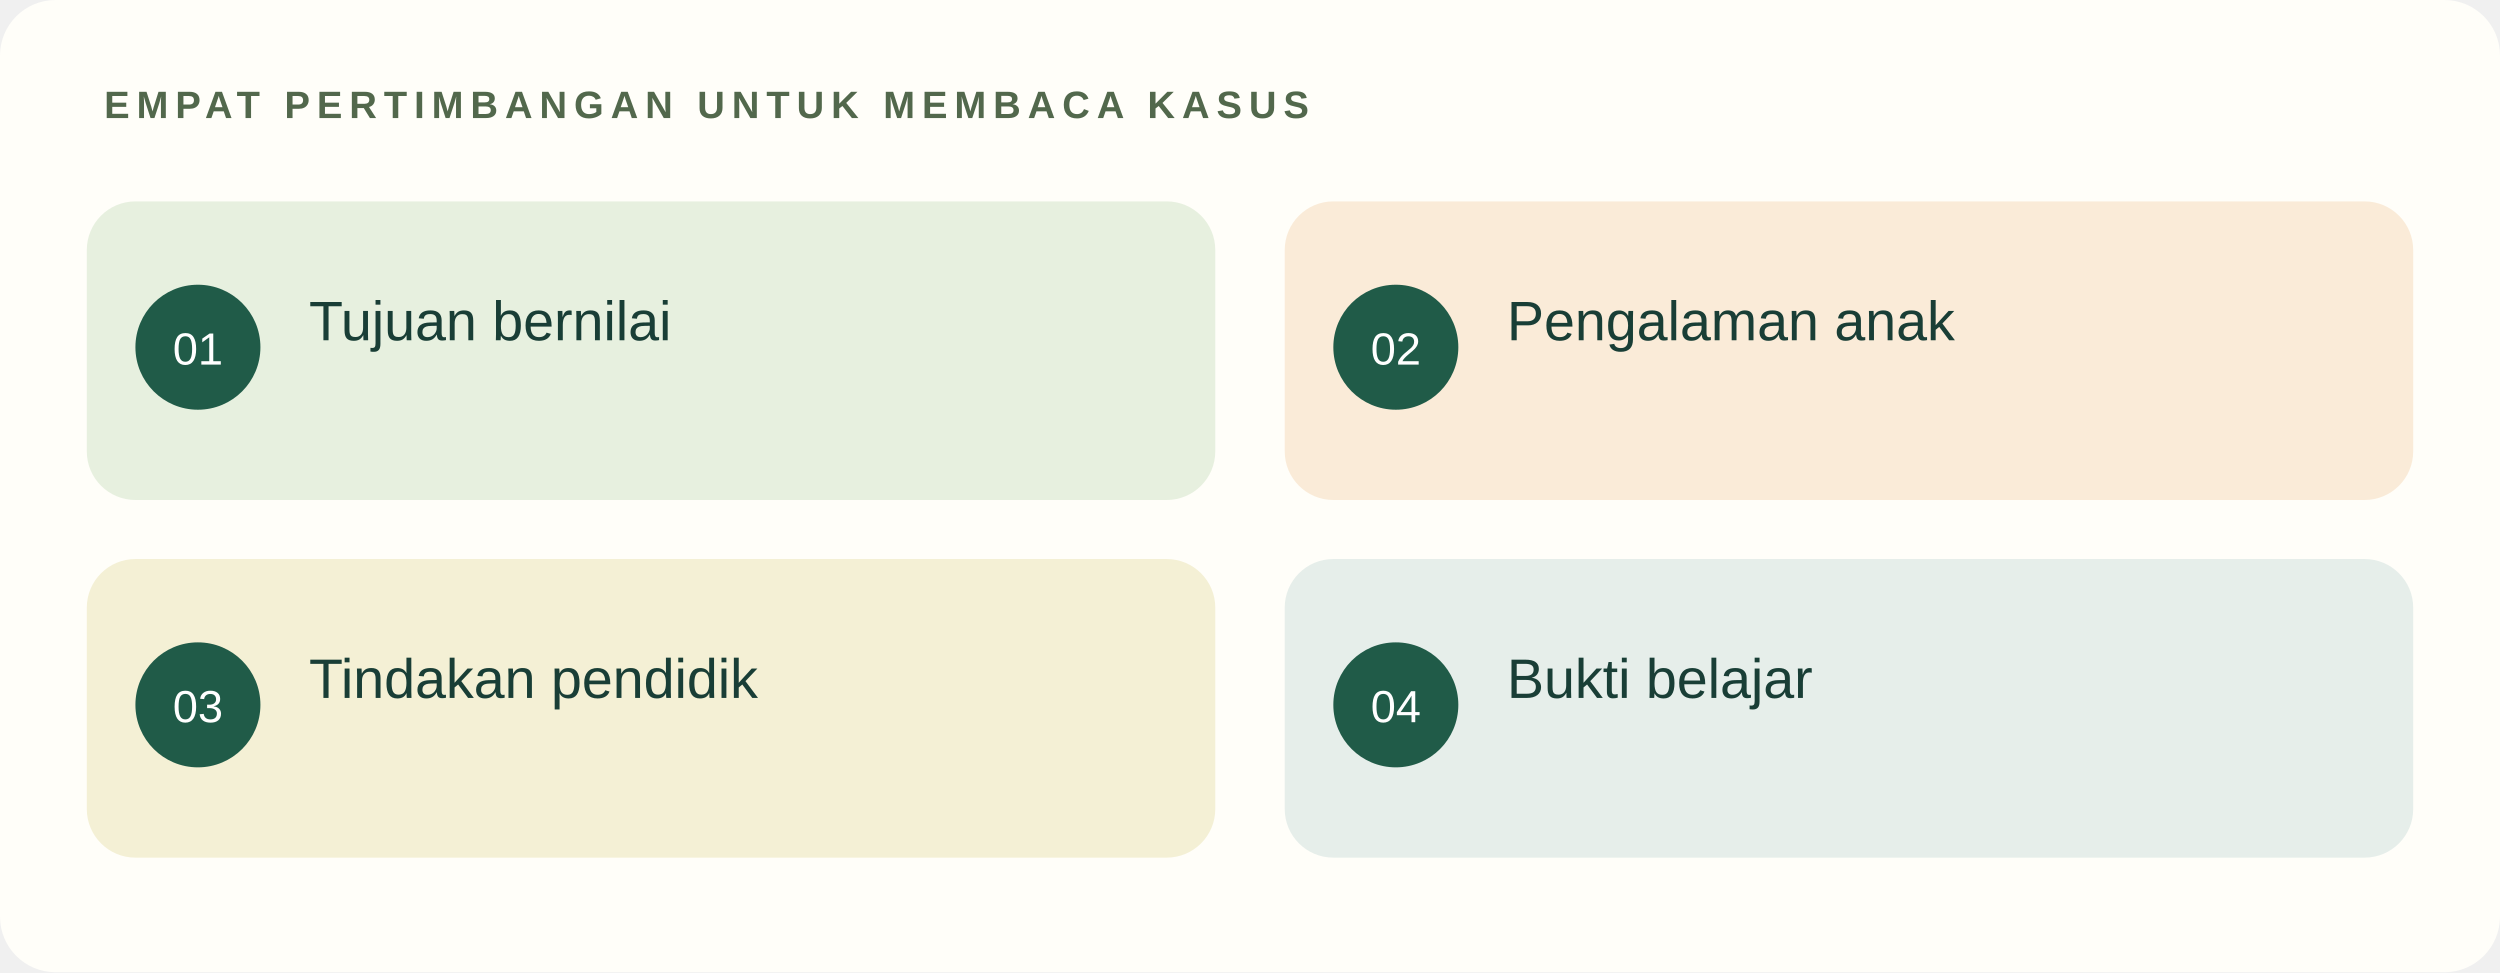
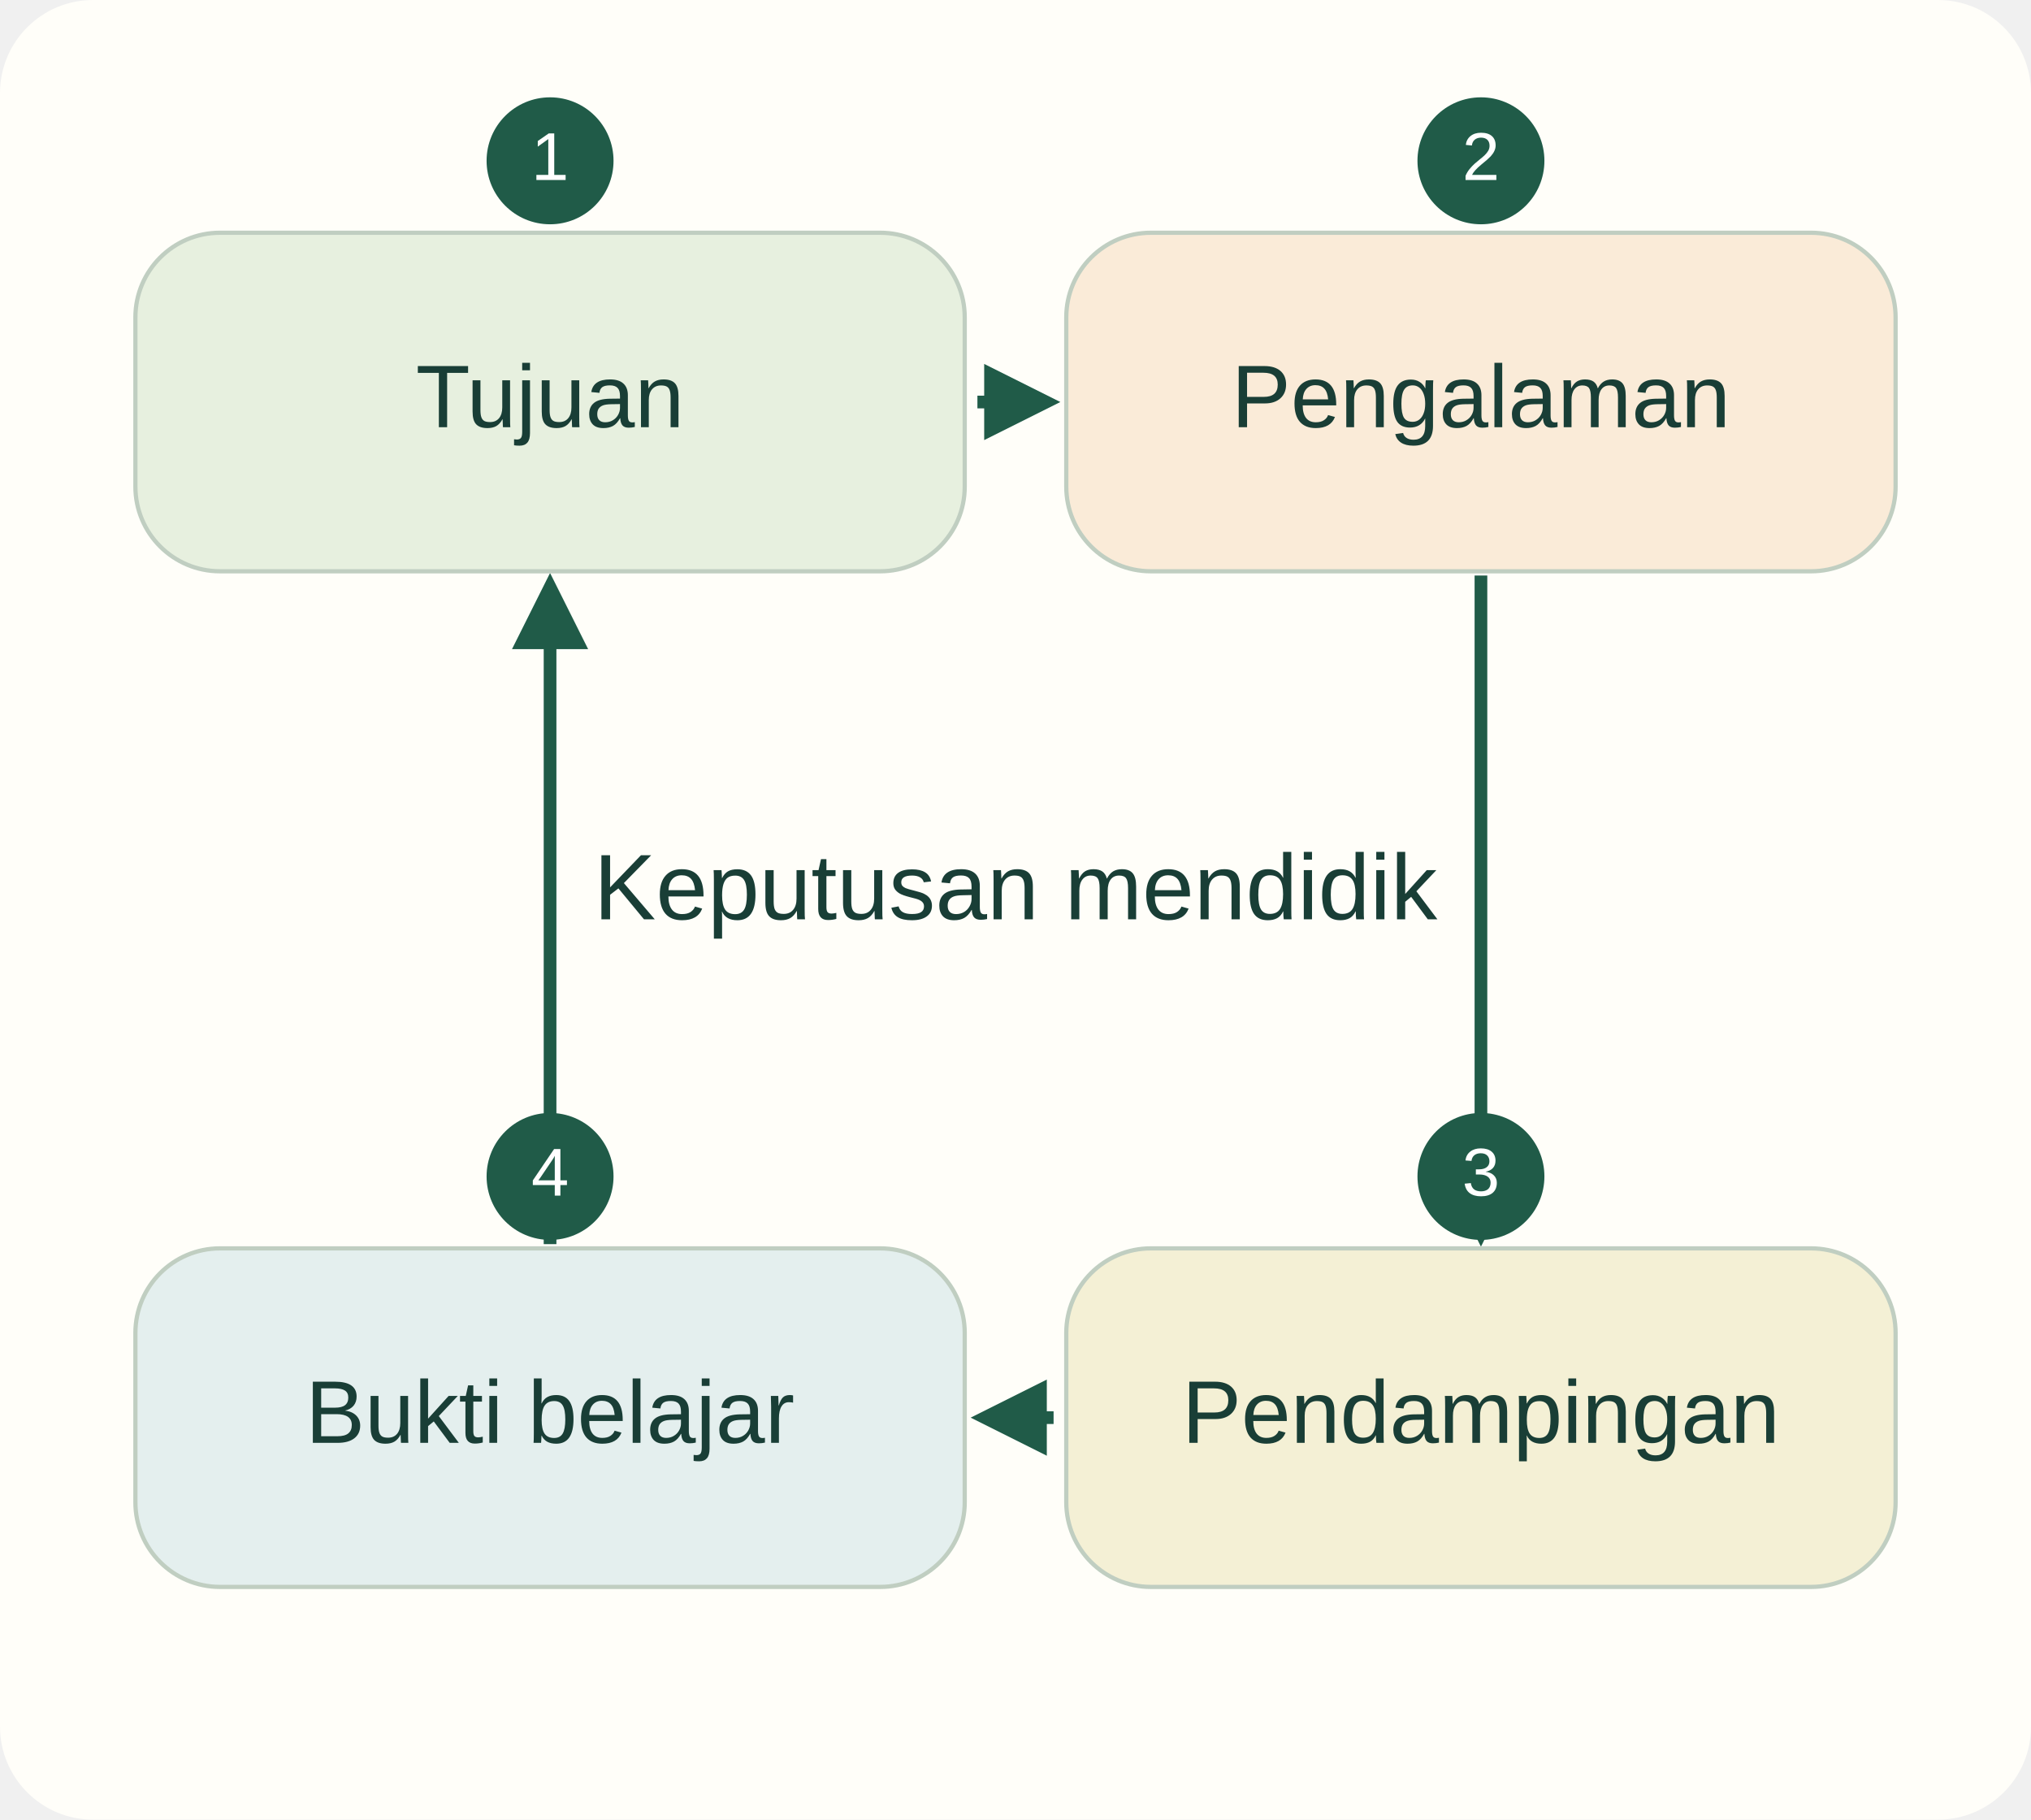
- <svg xmlns="http://www.w3.org/2000/svg" viewBox="0 0 720 280" role="img">
-   <rect width="720" height="280" rx="16" fill="#fffef9" />
-   <text x="30" y="34" font-family="Arial,sans-serif" font-size="11" font-weight="bold" letter-spacing="2" fill="#52684c">EMPAT PERTIMBANGAN UNTUK MEMBACA KASUS</text>
-   <rect x="25" y="58" width="325" height="86" rx="14" fill="#e7f0df" />
-   <circle cx="57" cy="100" r="18" fill="#205b48" />
-   <text x="57" y="105" text-anchor="middle" font-family="Arial" font-size="13" fill="white">01</text>
-   <text x="89" y="98" font-family="Arial,sans-serif" font-size="16" fill="#193e36">Tujuan bernilai</text>
-   <rect x="370" y="58" width="325" height="86" rx="14" fill="#faebd8" />
-   <circle cx="402" cy="100" r="18" fill="#205b48" />
-   <text x="402" y="105" text-anchor="middle" font-family="Arial" font-size="13" fill="white">02</text>
-   <text x="434" y="98" font-family="Arial,sans-serif" font-size="16" fill="#193e36">Pengalaman anak</text>
-   <rect x="25" y="161" width="325" height="86" rx="14" fill="#f4f0d5" />
-   <circle cx="57" cy="203" r="18" fill="#205b48" />
-   <text x="57" y="208" text-anchor="middle" font-family="Arial" font-size="13" fill="white">03</text>
-   <text x="89" y="201" font-family="Arial,sans-serif" font-size="16" fill="#193e36">Tindakan pendidik</text>
-   <rect x="370" y="161" width="325" height="86" rx="14" fill="#e6eeea" />
-   <circle cx="402" cy="203" r="18" fill="#205b48" />
-   <text x="402" y="208" text-anchor="middle" font-family="Arial" font-size="13" fill="white">04</text>
-   <text x="434" y="201" font-family="Arial,sans-serif" font-size="16" fill="#193e36">Bukti belajar</text>
+ <svg xmlns="http://www.w3.org/2000/svg" viewBox="0 0 480 430" role="img" aria-labelledby="title desc">
+   <defs>
+     <marker id="arrow" viewBox="0 0 10 10" refX="8" refY="5" markerWidth="6" markerHeight="6" orient="auto-start-reverse">
+       <path d="M0 0 L10 5 L0 10" fill="#205b48" />
+     </marker>
+   </defs>
+   <rect width="480" height="430" rx="22" fill="#fffef9" />
+   <path d="M231,95 L247,95" fill="none" stroke="#205b48" stroke-width="3" marker-end="url(#arrow)" />
+   <path d="M350,136 L350,291" fill="none" stroke="#205b48" stroke-width="3" marker-end="url(#arrow)" />
+   <path d="M249,335 L233,335" fill="none" stroke="#205b48" stroke-width="3" marker-end="url(#arrow)" />
+   <path d="M130,294 L130,139" fill="none" stroke="#205b48" stroke-width="3" marker-end="url(#arrow)" />
+   <rect x="32.0" y="55.0" width="196" height="80" rx="20" fill="#e7f0df" stroke="#c0cec1" />
+   <text x="130" y="95.0" text-anchor="middle" dominant-baseline="middle" font-family="Arial,sans-serif" font-size="21" fill="#193e36">Tujuan</text>
+   <circle cx="130" cy="38" r="15" fill="#205b48" />
+   <text x="130" y="38.0" text-anchor="middle" dominant-baseline="middle" font-family="Arial,sans-serif" font-size="16" fill="white">1</text>
+   <rect x="252.0" y="55.0" width="196" height="80" rx="20" fill="#faebd8" stroke="#c0cec1" />
+   <text x="350" y="95.0" text-anchor="middle" dominant-baseline="middle" font-family="Arial,sans-serif" font-size="21" fill="#193e36">Pengalaman</text>
+   <circle cx="350" cy="38" r="15" fill="#205b48" />
+   <text x="350" y="38.0" text-anchor="middle" dominant-baseline="middle" font-family="Arial,sans-serif" font-size="16" fill="white">2</text>
+   <rect x="252.0" y="295.0" width="196" height="80" rx="20" fill="#f4f0d5" stroke="#c0cec1" />
+   <text x="350" y="335.0" text-anchor="middle" dominant-baseline="middle" font-family="Arial,sans-serif" font-size="21" fill="#193e36">Pendampingan</text>
+   <circle cx="350" cy="278" r="15" fill="#205b48" />
+   <text x="350" y="278.0" text-anchor="middle" dominant-baseline="middle" font-family="Arial,sans-serif" font-size="16" fill="white">3</text>
+   <rect x="32.0" y="295.0" width="196" height="80" rx="20" fill="#e4efee" stroke="#c0cec1" />
+   <text x="130" y="335.0" text-anchor="middle" dominant-baseline="middle" font-family="Arial,sans-serif" font-size="21" fill="#193e36">Bukti belajar</text>
+   <circle cx="130" cy="278" r="15" fill="#205b48" />
+   <text x="130" y="278.0" text-anchor="middle" dominant-baseline="middle" font-family="Arial,sans-serif" font-size="16" fill="white">4</text>
+   <text x="240" y="211.0" text-anchor="middle" dominant-baseline="middle" font-family="Arial,sans-serif" font-size="22" fill="#193e36">Keputusan mendidik</text>
</svg>
